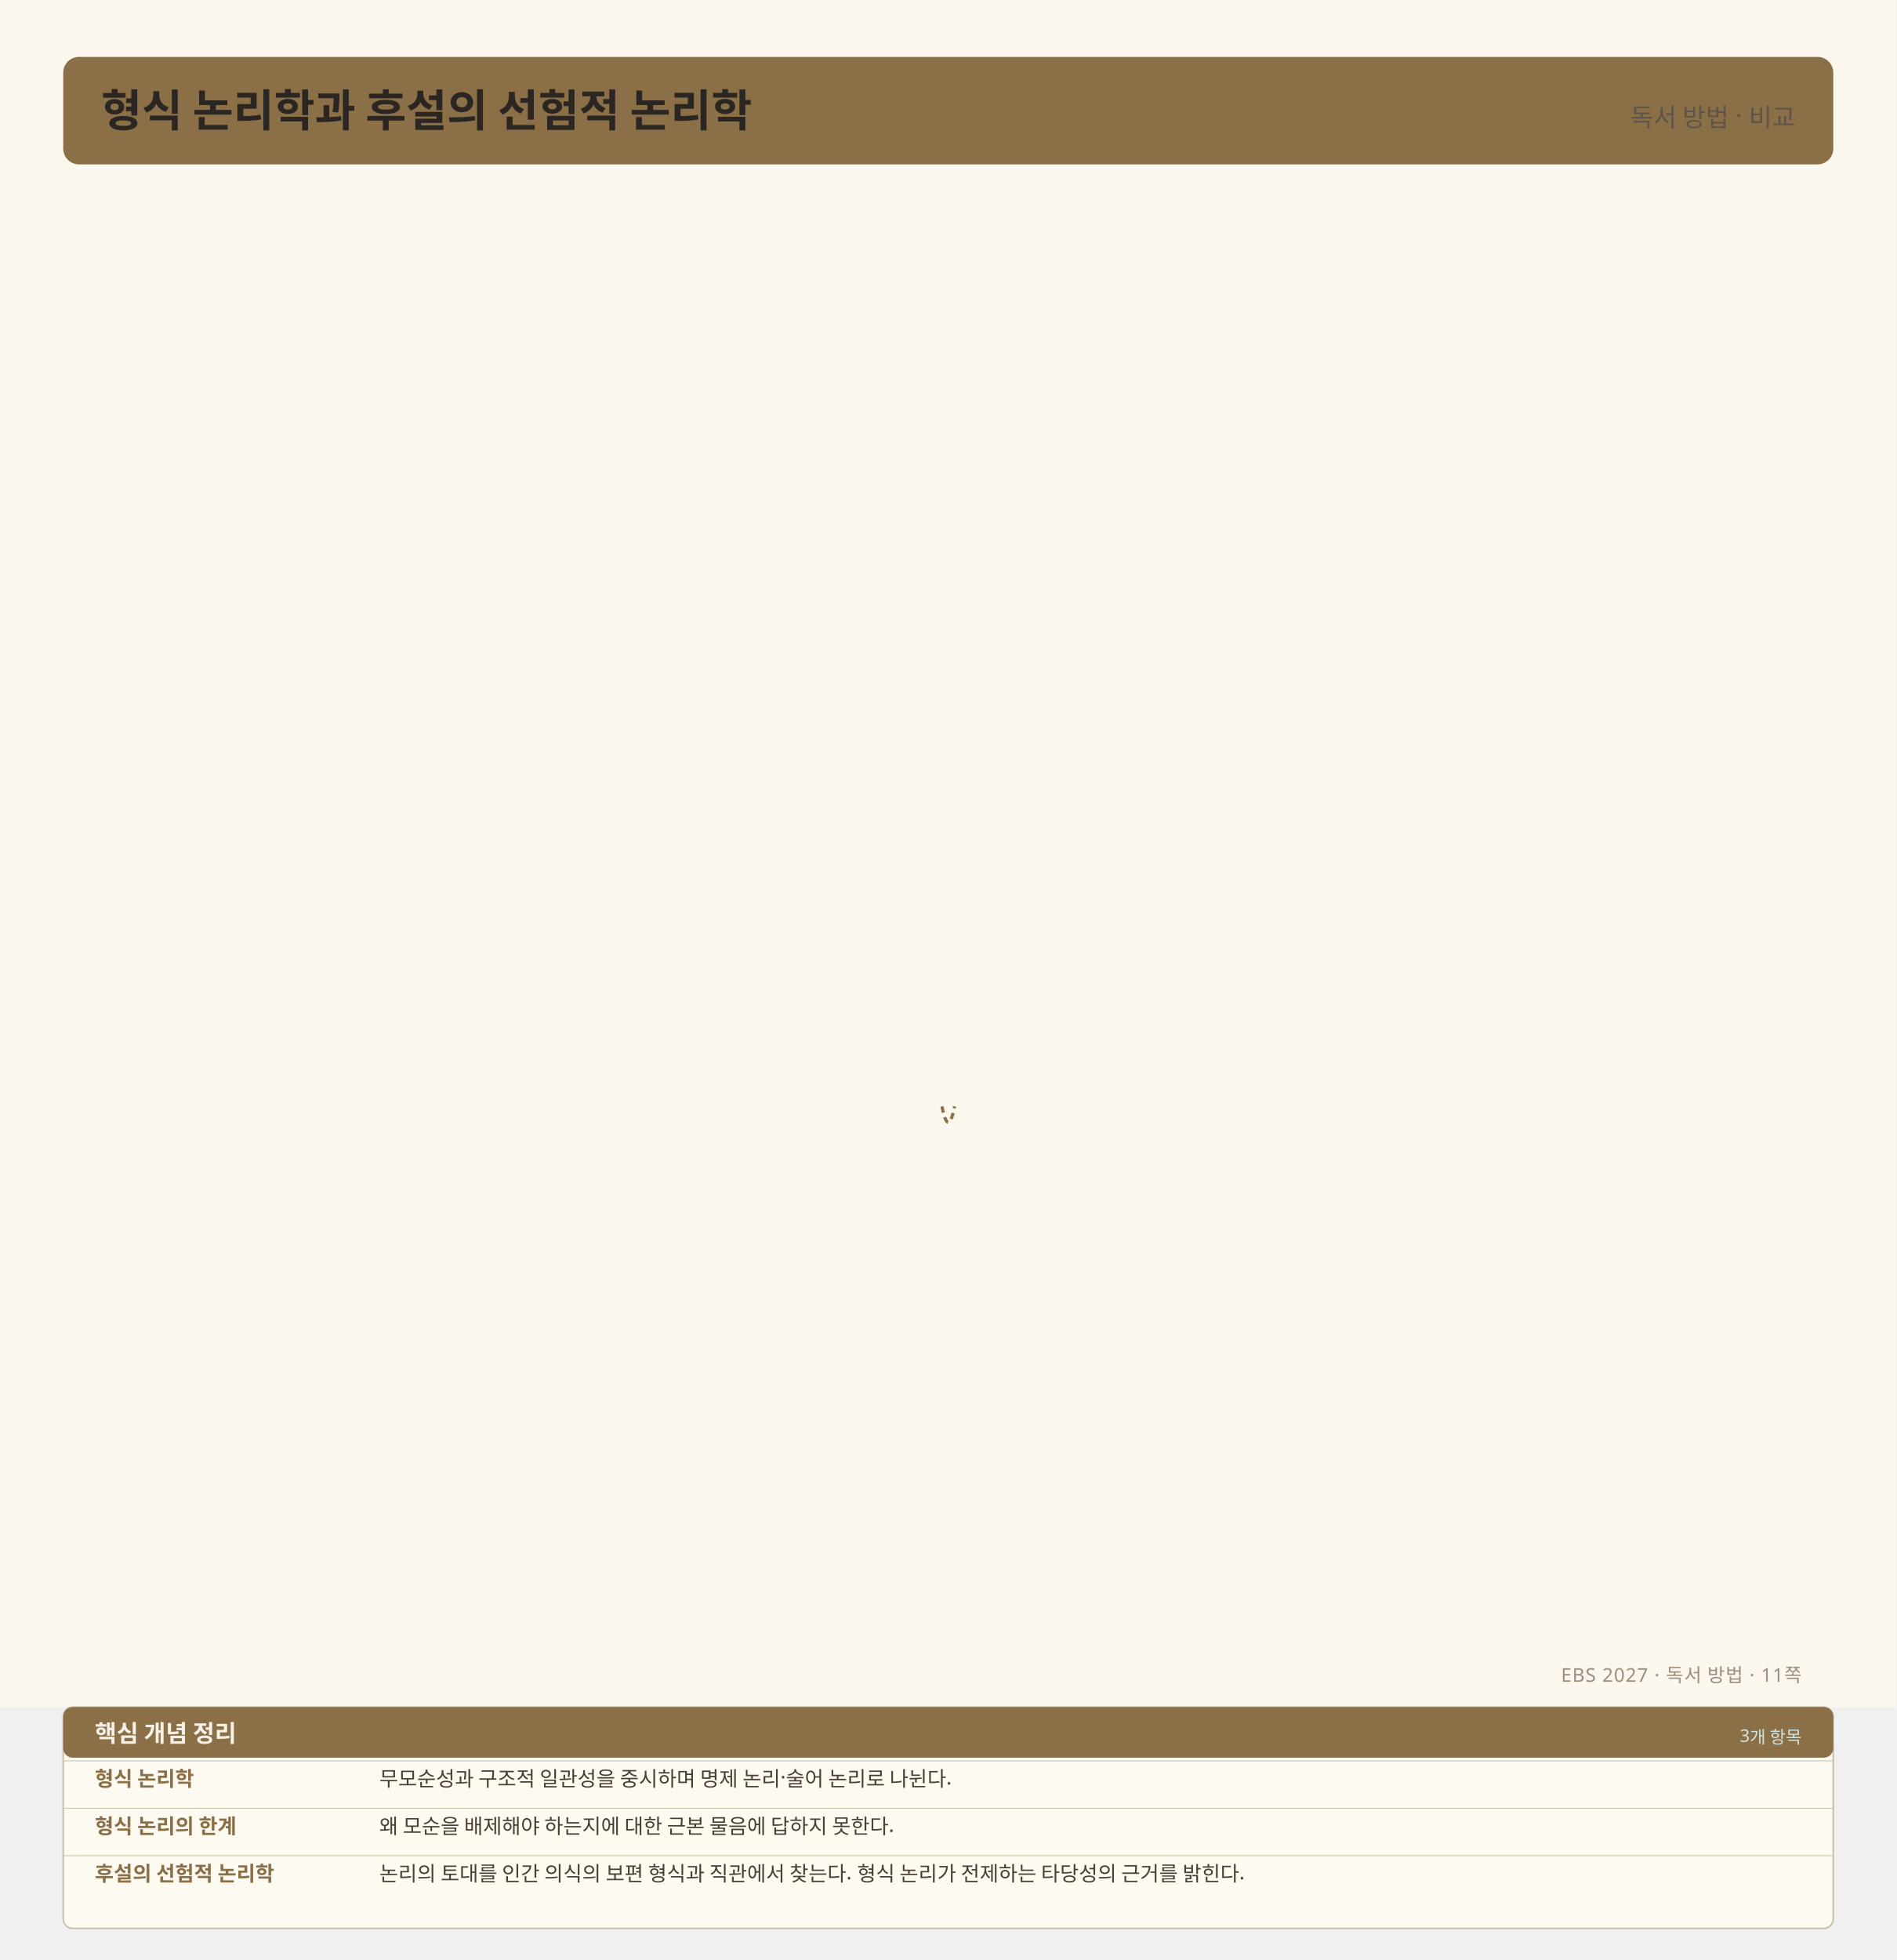
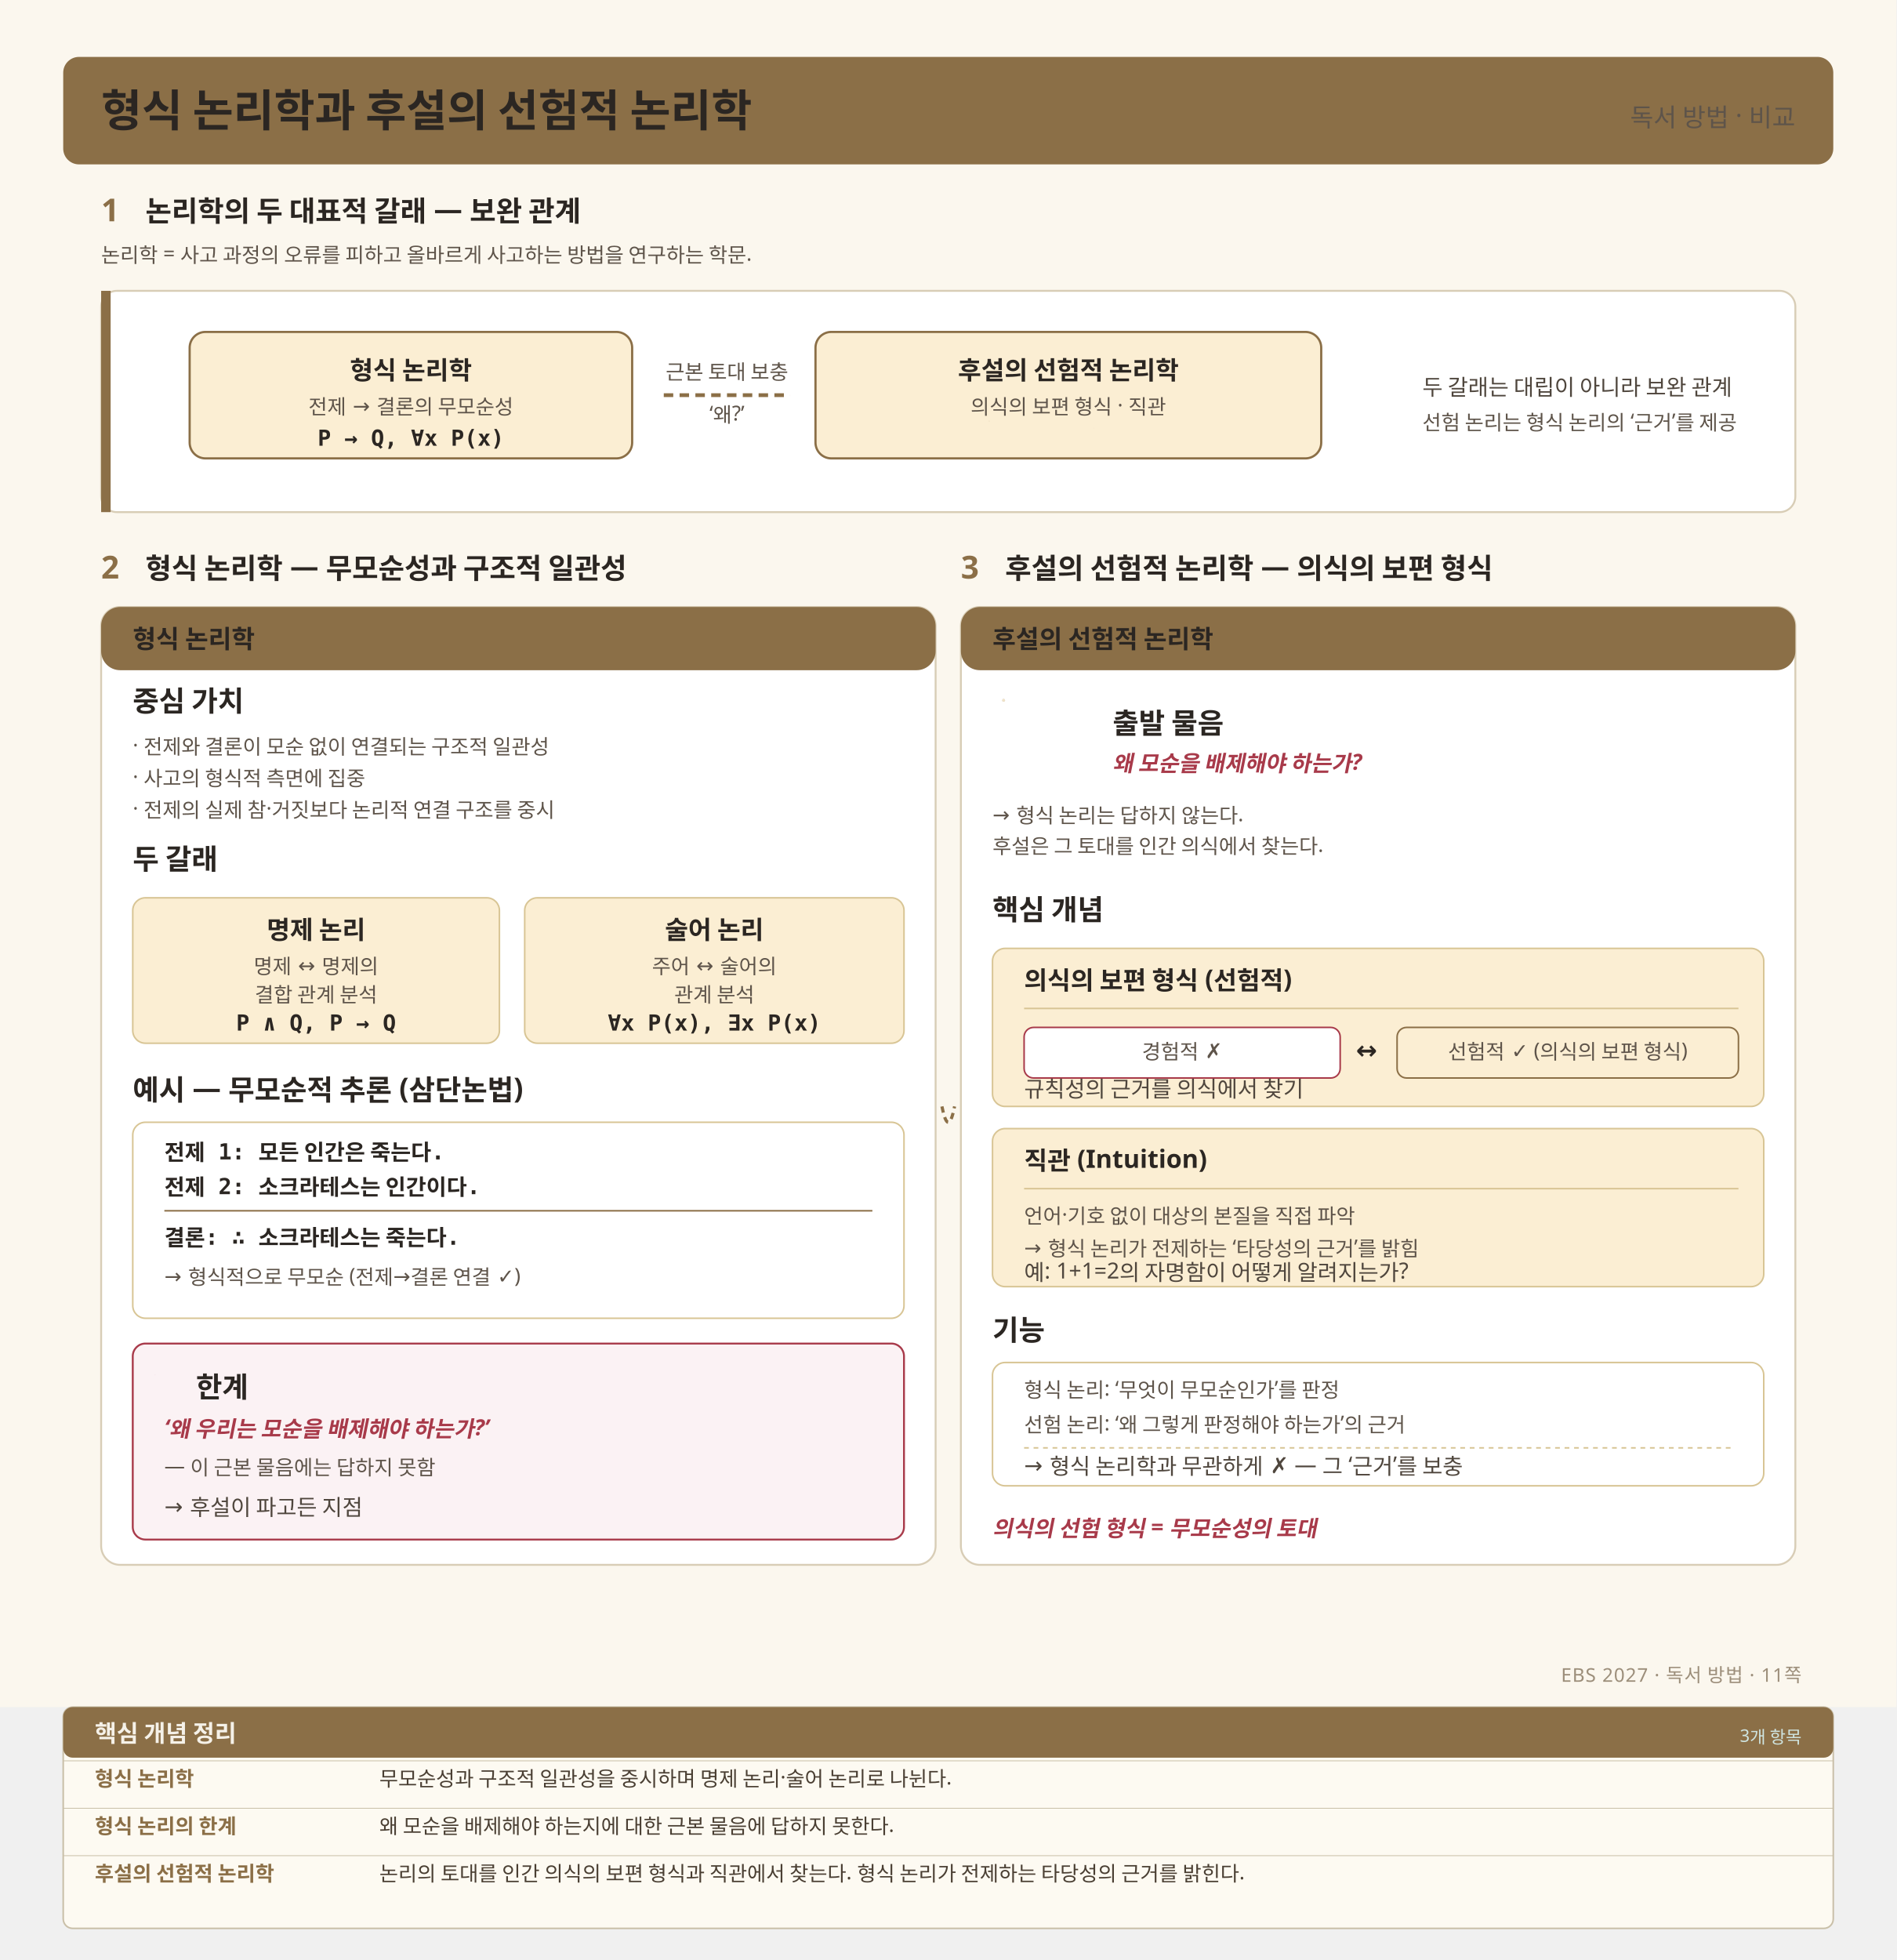
- <svg xmlns="http://www.w3.org/2000/svg" viewBox="0 0 1200 1240" data-app="" role="img" aria-labelledby="t53 d53">
+ <svg xmlns="http://www.w3.org/2000/svg" viewBox="0 0 1200 1240" role="img" aria-labelledby="t53 d53">
  <defs>
    <style>
      .bg{fill:#fbf7ee}
      .panel{fill:#ffffff;stroke:#d8cdb6;stroke-width:1.2}
      .ti{font:600 28px 'Pretendard',ui-sans-serif,sans-serif;fill:#2b2622}
      .sub{font:400 16px 'Pretendard',ui-sans-serif,sans-serif;fill:#5e544a}
      .lab{font:600 16px 'Pretendard',ui-sans-serif,sans-serif;fill:#2b2622}
      .bd{font:700 18px 'Pretendard',ui-sans-serif,sans-serif;fill:#2b2622}
      .num{font:700 20px 'Pretendard',ui-sans-serif,sans-serif;fill:#8b6f47}
      .it{font:400 14px 'Pretendard',ui-sans-serif,sans-serif;fill:#4f463d}
      .small{font:400 13px 'Pretendard',ui-sans-serif,sans-serif;fill:#5e544a}
      .pill{font:600 13px 'Pretendard',ui-sans-serif,sans-serif;fill:#ffffff}
      .mono{font:600 14px ui-monospace,'SF Mono',monospace;fill:#2b2622}
      .figLab{font:600 12px 'Pretendard',ui-sans-serif,sans-serif;fill:#2b2622}
      .quote{font:600 14px 'Pretendard',ui-sans-serif,sans-serif;fill:#a83a4a;font-style:italic}
      .wm{font:400 12px 'Pretendard',ui-sans-serif,sans-serif;fill:#9c8e7a;letter-spacing:.04em}
      .reveal{transition:opacity .35s ease, transform .35s ease}
      svg[data-app] .reveal{opacity:0; transform:translateY(6px)}
      svg[data-app] .reveal.on{opacity:1; transform:translateY(0)}
    </style>
    <marker id="ar53" viewBox="0 0 1200 1240" refX="9" refY="5" markerWidth="9" markerHeight="9" orient="auto">
      <path d="M0,0 L10,5 L0,10 z" fill="#8b6f47" />
    </marker>
    <marker id="ar53-r" viewBox="0 0 1200 1240" refX="9" refY="5" markerWidth="8" markerHeight="8" orient="auto">
      <path d="M0,0 L10,5 L0,10 z" fill="#a83a4a" />
    </marker>
    <symbol id="brain" viewBox="0 0 1200 1240">
      <path d="M30 4 C18 4 12 12 12 22 C8 24 6 30 10 36 C12 42 18 46 24 46 L36 46 C42 46 48 42 50 36 C54 30 52 24 48 22 C48 12 42 4 30 4 Z" fill="#fbeed3" stroke="#8b6f47" stroke-width="1.4" />
      <path d="M30 4 V46" stroke="#8b6f47" stroke-width="1" stroke-dasharray="2 2" />
      <path d="M16 16 Q20 18 24 16 M36 16 Q40 18 44 16" stroke="#8b6f47" stroke-width="1" fill="none" />
      <path d="M14 28 Q22 30 30 28 Q38 30 46 28" stroke="#8b6f47" stroke-width="1" fill="none" />
    </symbol>
    <symbol id="qmark53" viewBox="0 0 1200 1240">
      <path d="M5 7 Q5 2 10 2 Q15 2 15 7 Q15 11 10 12 V16" fill="none" stroke="#a83a4a" stroke-width="2.4" stroke-linecap="round" />
      <circle cx="10" cy="20" r="1.6" fill="#a83a4a" />
    </symbol>
  </defs>
  <rect class="bg" width="1200" height="1080" />
  <rect x="40" y="36" width="1120" height="68" rx="10" fill="#8b6f47" />
  <text x="64" y="80" class="ti" fill="#ffffff">형식 논리학과 후설의 선험적 논리학</text>
  <text x="1136" y="80" class="sub" fill="#f4ead6" text-anchor="end">독서 방법 · 비교</text>
  <g class="reveal" data-reveal-step="1">
    <text x="64" y="140" class="num">1</text>
    <text x="92" y="140" class="bd">논리학의 두 대표적 갈래 — 보완 관계</text>
    <text x="64" y="166" class="small">논리학 = 사고 과정의 오류를 피하고 올바르게 사고하는 방법을 연구하는 학문.</text>
    <rect class="panel" x="64" y="184" width="1072" height="140" rx="10" />
    <rect x="64" y="184" width="6" height="140" fill="#8b6f47" />
    <g transform="translate(120,210)">
      <rect width="280" height="80" rx="10" fill="#fbeed3" stroke="#8b6f47" stroke-width="1.4" />
      <text x="140" y="30" class="lab" fill="#8b6f47" text-anchor="middle">형식 논리학</text>
      <text x="140" y="52" class="small" text-anchor="middle">전제 → 결론의 무모순성</text>
      <text x="140" y="72" class="mono" text-anchor="middle" fill="#8b6f47">P → Q,  ∀x P(x)</text>
      <line x1="300" y1="40" x2="380" y2="40" stroke="#8b6f47" stroke-width="2.4" marker-end="url(#ar53)" stroke-dasharray="6 4" />
      <text x="340" y="30" class="small" fill="#8b6f47" text-anchor="middle">근본 토대 보충</text>
      <text x="340" y="56" class="small" fill="#8b6f47" text-anchor="middle">‘왜?’</text>
      <rect x="396" width="320" height="80" rx="10" fill="#fbeed3" stroke="#8b6f47" stroke-width="1.4" />
      <text x="556" y="30" class="lab" fill="#8b6f47" text-anchor="middle">후설의 선험적 논리학</text>
      <text x="556" y="52" class="small" text-anchor="middle">의식의 보편 형식 · 직관</text>
      <use href="#brain" x="500" y="56" width="32" height="22" />
      <use href="#qmark53" x="572" y="58" width="14" height="20" />
      <text x="780" y="40" class="it" fill="#8b6f47">두 갈래는 대립이 아니라 보완 관계</text>
      <text x="780" y="62" class="small">선험 논리는 형식 논리의 ‘근거’를 제공</text>
    </g>
  </g>
  <g class="reveal" data-reveal-step="2">
    <text x="64" y="366" class="num">2</text>
    <text x="92" y="366" class="bd">형식 논리학 — 무모순성과 구조적 일관성</text>
    <rect class="panel" x="64" y="384" width="528" height="606" rx="12" stroke-width="1.6" stroke="#8b6f47" fill="#fff8ec" />
    <rect x="64" y="384" width="528" height="40" rx="12" fill="#8b6f47" />
    <text x="84" y="410" class="lab" fill="#ffffff">형식 논리학</text>
    <text x="84" y="450" class="bd">중심 가치</text>
    <text x="84" y="476" class="small">· 전제와 결론이 모순 없이 연결되는 구조적 일관성</text>
    <text x="84" y="496" class="small">· 사고의 형식적 측면에 집중</text>
    <text x="84" y="516" class="small">· 전제의 실제 참·거짓보다 논리적 연결 구조를 중시</text>
    <text x="84" y="550" class="bd">두 갈래</text>
    <rect x="84" y="568" width="232" height="92" rx="8" fill="#fbeed3" stroke="#d8c595" stroke-width="1" />
    <text x="200" y="594" class="lab" text-anchor="middle">명제 논리</text>
    <text x="200" y="616" class="small" text-anchor="middle">명제 ↔ 명제의</text>
    <text x="200" y="634" class="small" text-anchor="middle">결합 관계 분석</text>
    <text x="200" y="652" class="mono" text-anchor="middle">P ∧ Q,  P → Q</text>
    <rect x="332" y="568" width="240" height="92" rx="8" fill="#fbeed3" stroke="#d8c595" stroke-width="1" />
    <text x="452" y="594" class="lab" text-anchor="middle">술어 논리</text>
    <text x="452" y="616" class="small" text-anchor="middle">주어 ↔ 술어의</text>
    <text x="452" y="634" class="small" text-anchor="middle">관계 분석</text>
    <text x="452" y="652" class="mono" text-anchor="middle">∀x P(x),  ∃x P(x)</text>
    <text x="84" y="696" class="bd">예시 — 무모순적 추론 (삼단논법)</text>
    <rect x="84" y="710" width="488" height="124" rx="8" fill="#ffffff" stroke="#d8c595" stroke-width="1" />
    <text x="104" y="734" class="mono">전제 1: 모든 인간은 죽는다.</text>
    <text x="104" y="756" class="mono">전제 2: 소크라테스는 인간이다.</text>
    <line x1="104" y1="766" x2="552" y2="766" stroke="#8b6f47" stroke-width="1" />
    <text x="104" y="788" class="mono" fill="#8b6f47">결론: ∴ 소크라테스는 죽는다.</text>
    <text x="104" y="812" class="small" fill="#8b6f47">→ 형식적으로 무모순 (전제→결론 연결 ✓)</text>
    <rect x="84" y="850" width="488" height="124" rx="8" fill="#fbf2f4" stroke="#a83a4a" stroke-width="1.2" />
    <use href="#qmark53" x="98" y="868" width="20" height="24" />
    <text x="124" y="884" class="bd" fill="#a83a4a">한계</text>
    <text x="104" y="908" class="quote">‘왜 우리는 모순을 배제해야 하는가?’</text>
    <text x="104" y="932" class="small" fill="#a83a4a">— 이 근본 물음에는 답하지 못함</text>
    <text x="104" y="958" class="it" fill="#a83a4a">→ 후설이 파고든 지점</text>
  </g>
  <g class="reveal" data-reveal-step="3">
    <text x="608" y="366" class="num">3</text>
    <text x="636" y="366" class="bd">후설의 선험적 논리학 — 의식의 보편 형식</text>
    <rect class="panel" x="608" y="384" width="528" height="606" rx="12" stroke-width="1.6" stroke="#8b6f47" fill="#fff8ec" />
    <rect x="608" y="384" width="528" height="40" rx="12" fill="#8b6f47" />
    <text x="628" y="410" class="lab" fill="#ffffff">후설의 선험적 논리학</text>
    <use href="#brain" x="628" y="442" width="60" height="50" />
    <text x="704" y="464" class="bd">출발 물음</text>
    <text x="704" y="488" class="quote">왜 모순을 배제해야 하는가?</text>
    <text x="628" y="520" class="small">→ 형식 논리는 답하지 않는다.</text>
    <text x="628" y="540" class="small">후설은 그 토대를 인간 의식에서 찾는다.</text>
    <text x="628" y="582" class="bd">핵심 개념</text>
    <rect x="628" y="600" width="488" height="100" rx="8" fill="#fbeed3" stroke="#d8c595" stroke-width="1" />
    <text x="648" y="626" class="lab">의식의 보편 형식 (선험적)</text>
    <line x1="648" y1="638" x2="1100" y2="638" stroke="#d8c595" />
    <rect x="648" y="650" width="200" height="32" rx="6" fill="#fff" stroke="#a83a4a" />
    <text x="748" y="670" class="small" text-anchor="middle" fill="#a83a4a">경험적 ✗</text>
    <text x="858" y="670" class="lab" fill="#8b6f47">↔</text>
    <rect x="884" y="650" width="216" height="32" rx="6" fill="#fbeed3" stroke="#8b6f47" />
    <text x="992" y="670" class="small" text-anchor="middle" fill="#8b6f47">선험적 ✓ (의식의 보편 형식)</text>
    <text x="648" y="694" class="it" fill="#8b6f47">규칙성의 근거를 의식에서 찾기</text>
    <rect x="628" y="714" width="488" height="100" rx="8" fill="#fbeed3" stroke="#d8c595" stroke-width="1" />
    <text x="648" y="740" class="lab">직관 (Intuition)</text>
    <line x1="648" y1="752" x2="1100" y2="752" stroke="#d8c595" />
    <text x="648" y="774" class="small">언어·기호 없이 대상의 본질을 직접 파악</text>
    <text x="648" y="794" class="small">→ 형식 논리가 전제하는 ‘타당성의 근거’를 밝힘</text>
    <text x="648" y="810" class="it" fill="#8b6f47" font-size="11">예: 1+1=2의 자명함이 어떻게 알려지는가?</text>
    <text x="628" y="848" class="bd">기능</text>
    <rect x="628" y="862" width="488" height="78" rx="8" fill="#ffffff" stroke="#d8c595" stroke-width="1" />
    <text x="648" y="884" class="small">형식 논리: ‘무엇이 무모순인가’를 판정</text>
    <text x="648" y="906" class="small" fill="#8b6f47">선험 논리: ‘왜 그렇게 판정해야 하는가’의 근거</text>
    <line x1="648" y1="916" x2="1096" y2="916" stroke="#d8c595" stroke-dasharray="3 3" />
    <text x="648" y="932" class="it" fill="#8b6f47">→ 형식 논리학과 무관하게 ✗ — 그 ‘근거’를 보충</text>
    <text x="628" y="972" class="quote">의식의 선험 형식 = 무모순성의 토대</text>
  </g>
  <g>
    <path d="M 596 700 Q 600 720 604 700" fill="none" stroke="#8b6f47" stroke-width="2" stroke-dasharray="4 3" />
  </g>
  <text x="1140" y="1064" class="wm" text-anchor="end">EBS 2027 · 독서 방법 · 11쪽</text>
  <g>
    <rect x="40" y="1080" width="1120" height="140" rx="6" fill="#fdfaf2" stroke="#c9bfa8" stroke-width="1" />
    <rect x="40" y="1080" width="1120" height="32" rx="6" fill="#8b6f47" />
    <text x="60" y="1102" font-family="Noto Serif KR, serif" font-size="15" font-weight="700" fill="#f5f1e8">핵심 개념 정리</text>
    <text x="1140" y="1102" text-anchor="end" font-family="Pretendard, sans-serif" font-size="11" fill="#cfe5e1">3개 항목</text>
    <line x1="40" y1="1114" x2="1160" y2="1114" stroke="#c9bfa8" stroke-width="0.5" />
    <text x="60" y="1130" font-family="Pretendard, sans-serif" font-size="13" font-weight="700" fill="#8b6f47">형식 논리학</text>
    <text x="240" y="1130" font-family="Pretendard, sans-serif" font-size="13" fill="#4a3f33">무모순성과 구조적 일관성을 중시하며 명제 논리·술어 논리로 나뉜다.</text>
    <line x1="40" y1="1144" x2="1160" y2="1144" stroke="#c9bfa8" stroke-width="0.5" />
    <text x="60" y="1160" font-family="Pretendard, sans-serif" font-size="13" font-weight="700" fill="#8b6f47">형식 논리의 한계</text>
    <text x="240" y="1160" font-family="Pretendard, sans-serif" font-size="13" fill="#4a3f33">왜 모순을 배제해야 하는지에 대한 근본 물음에 답하지 못한다.</text>
    <line x1="40" y1="1174" x2="1160" y2="1174" stroke="#c9bfa8" stroke-width="0.5" />
    <text x="60" y="1190" font-family="Pretendard, sans-serif" font-size="13" font-weight="700" fill="#8b6f47">후설의 선험적 논리학</text>
    <text x="240" y="1190" font-family="Pretendard, sans-serif" font-size="13" fill="#4a3f33">논리의 토대를 인간 의식의 보편 형식과 직관에서 찾는다. 형식 논리가 전제하는 타당성의 근거를 밝힌다.</text>
  </g>
</svg>
